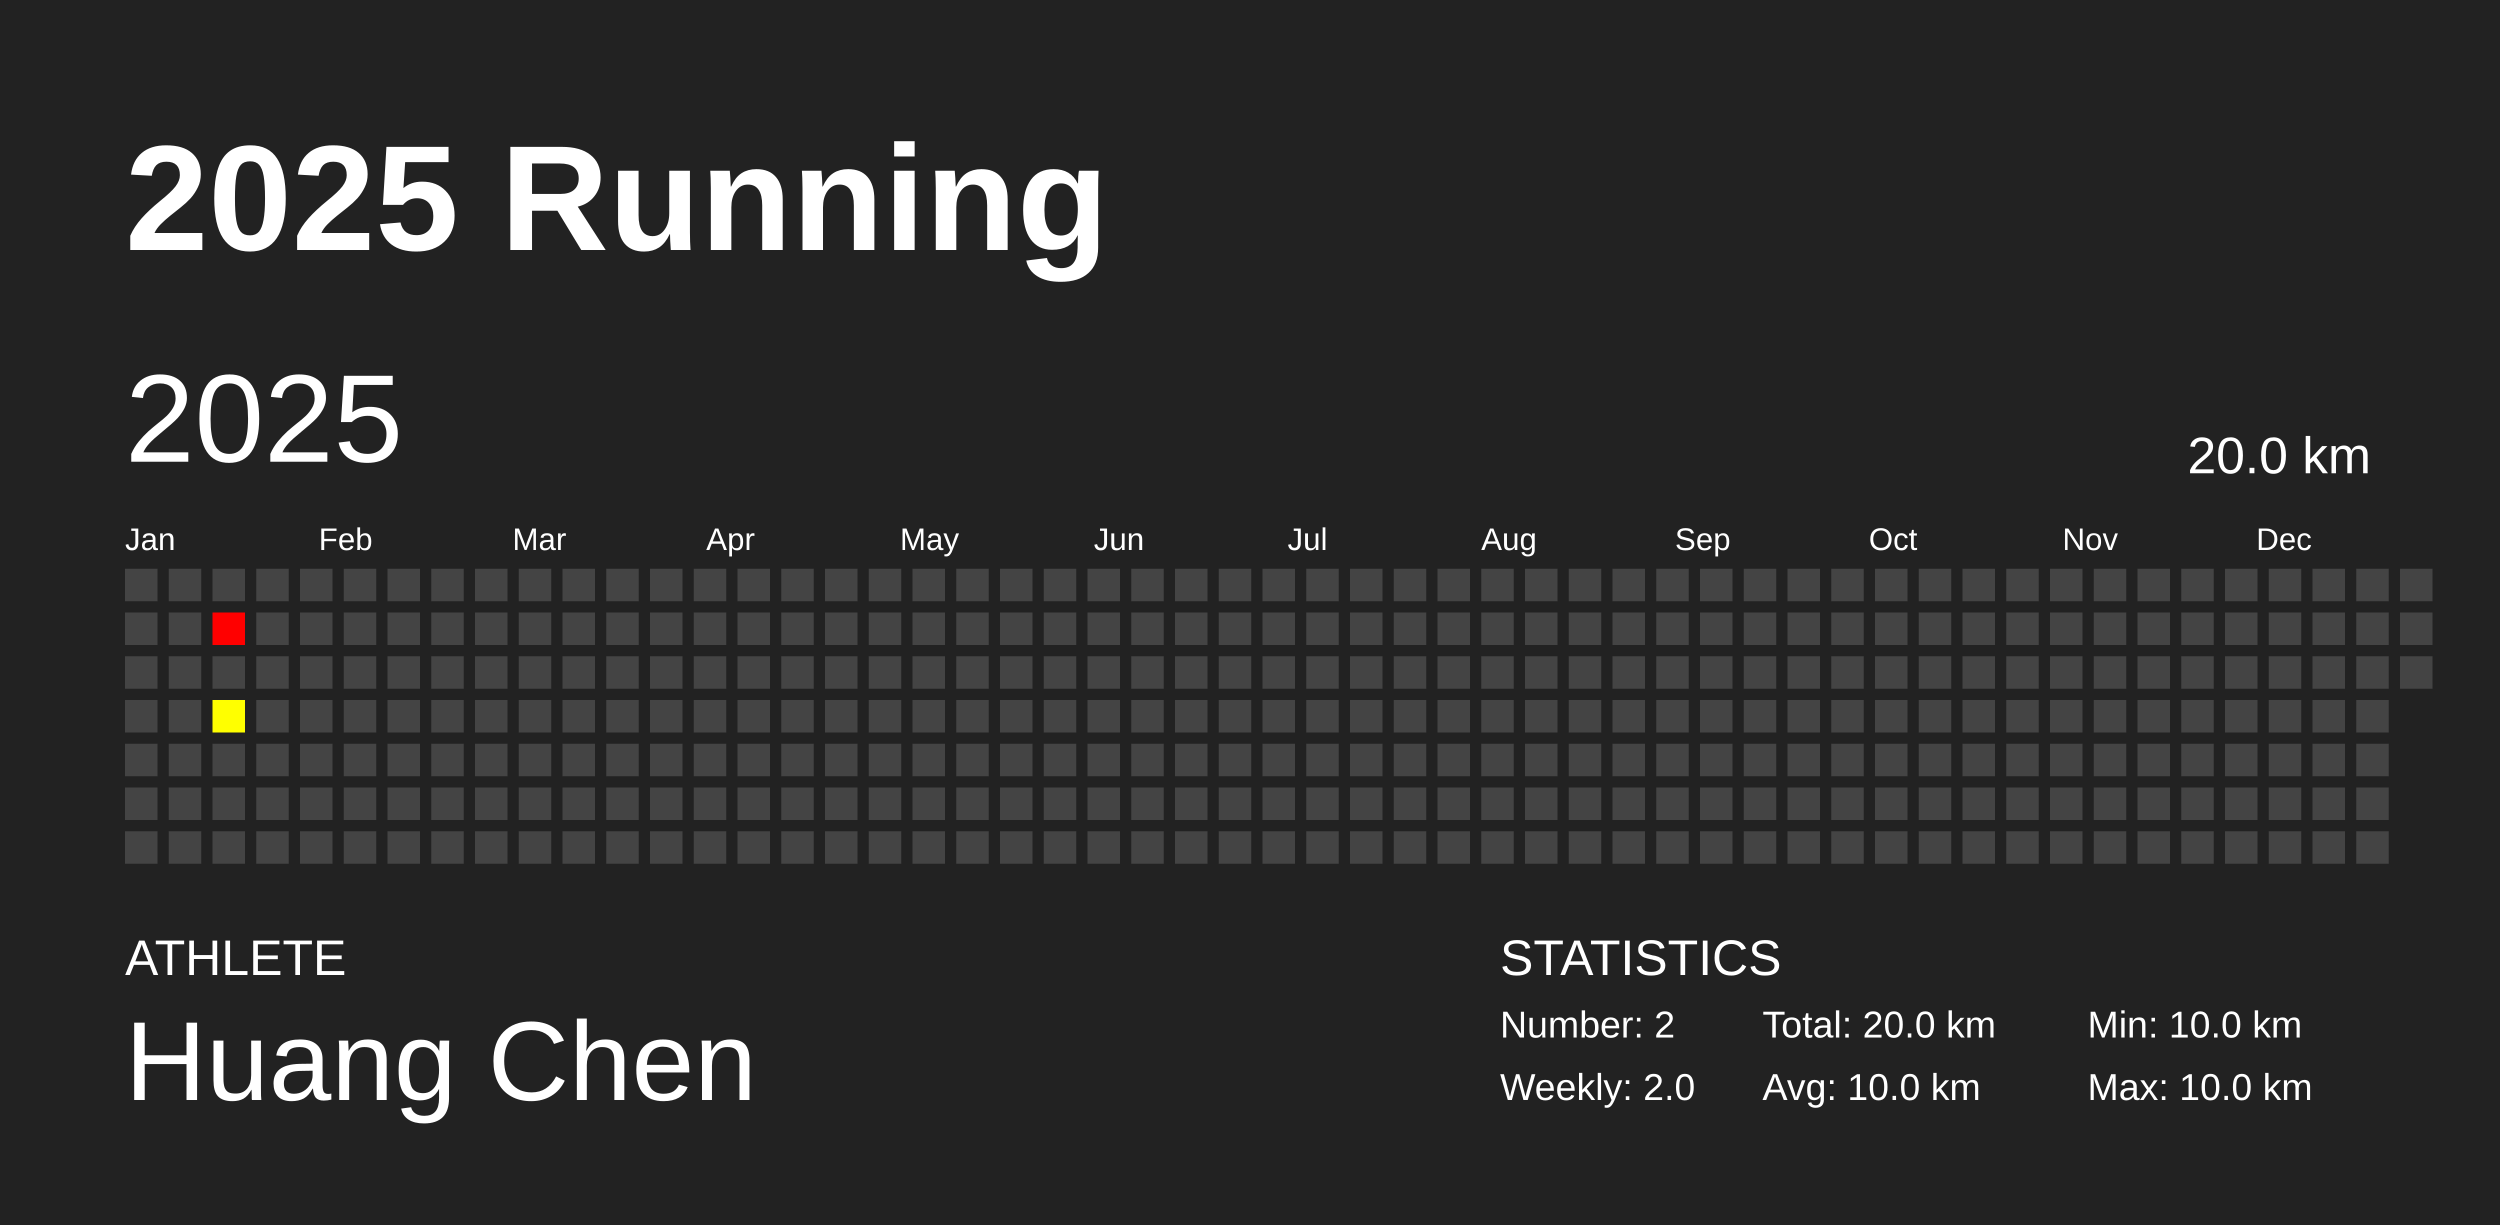
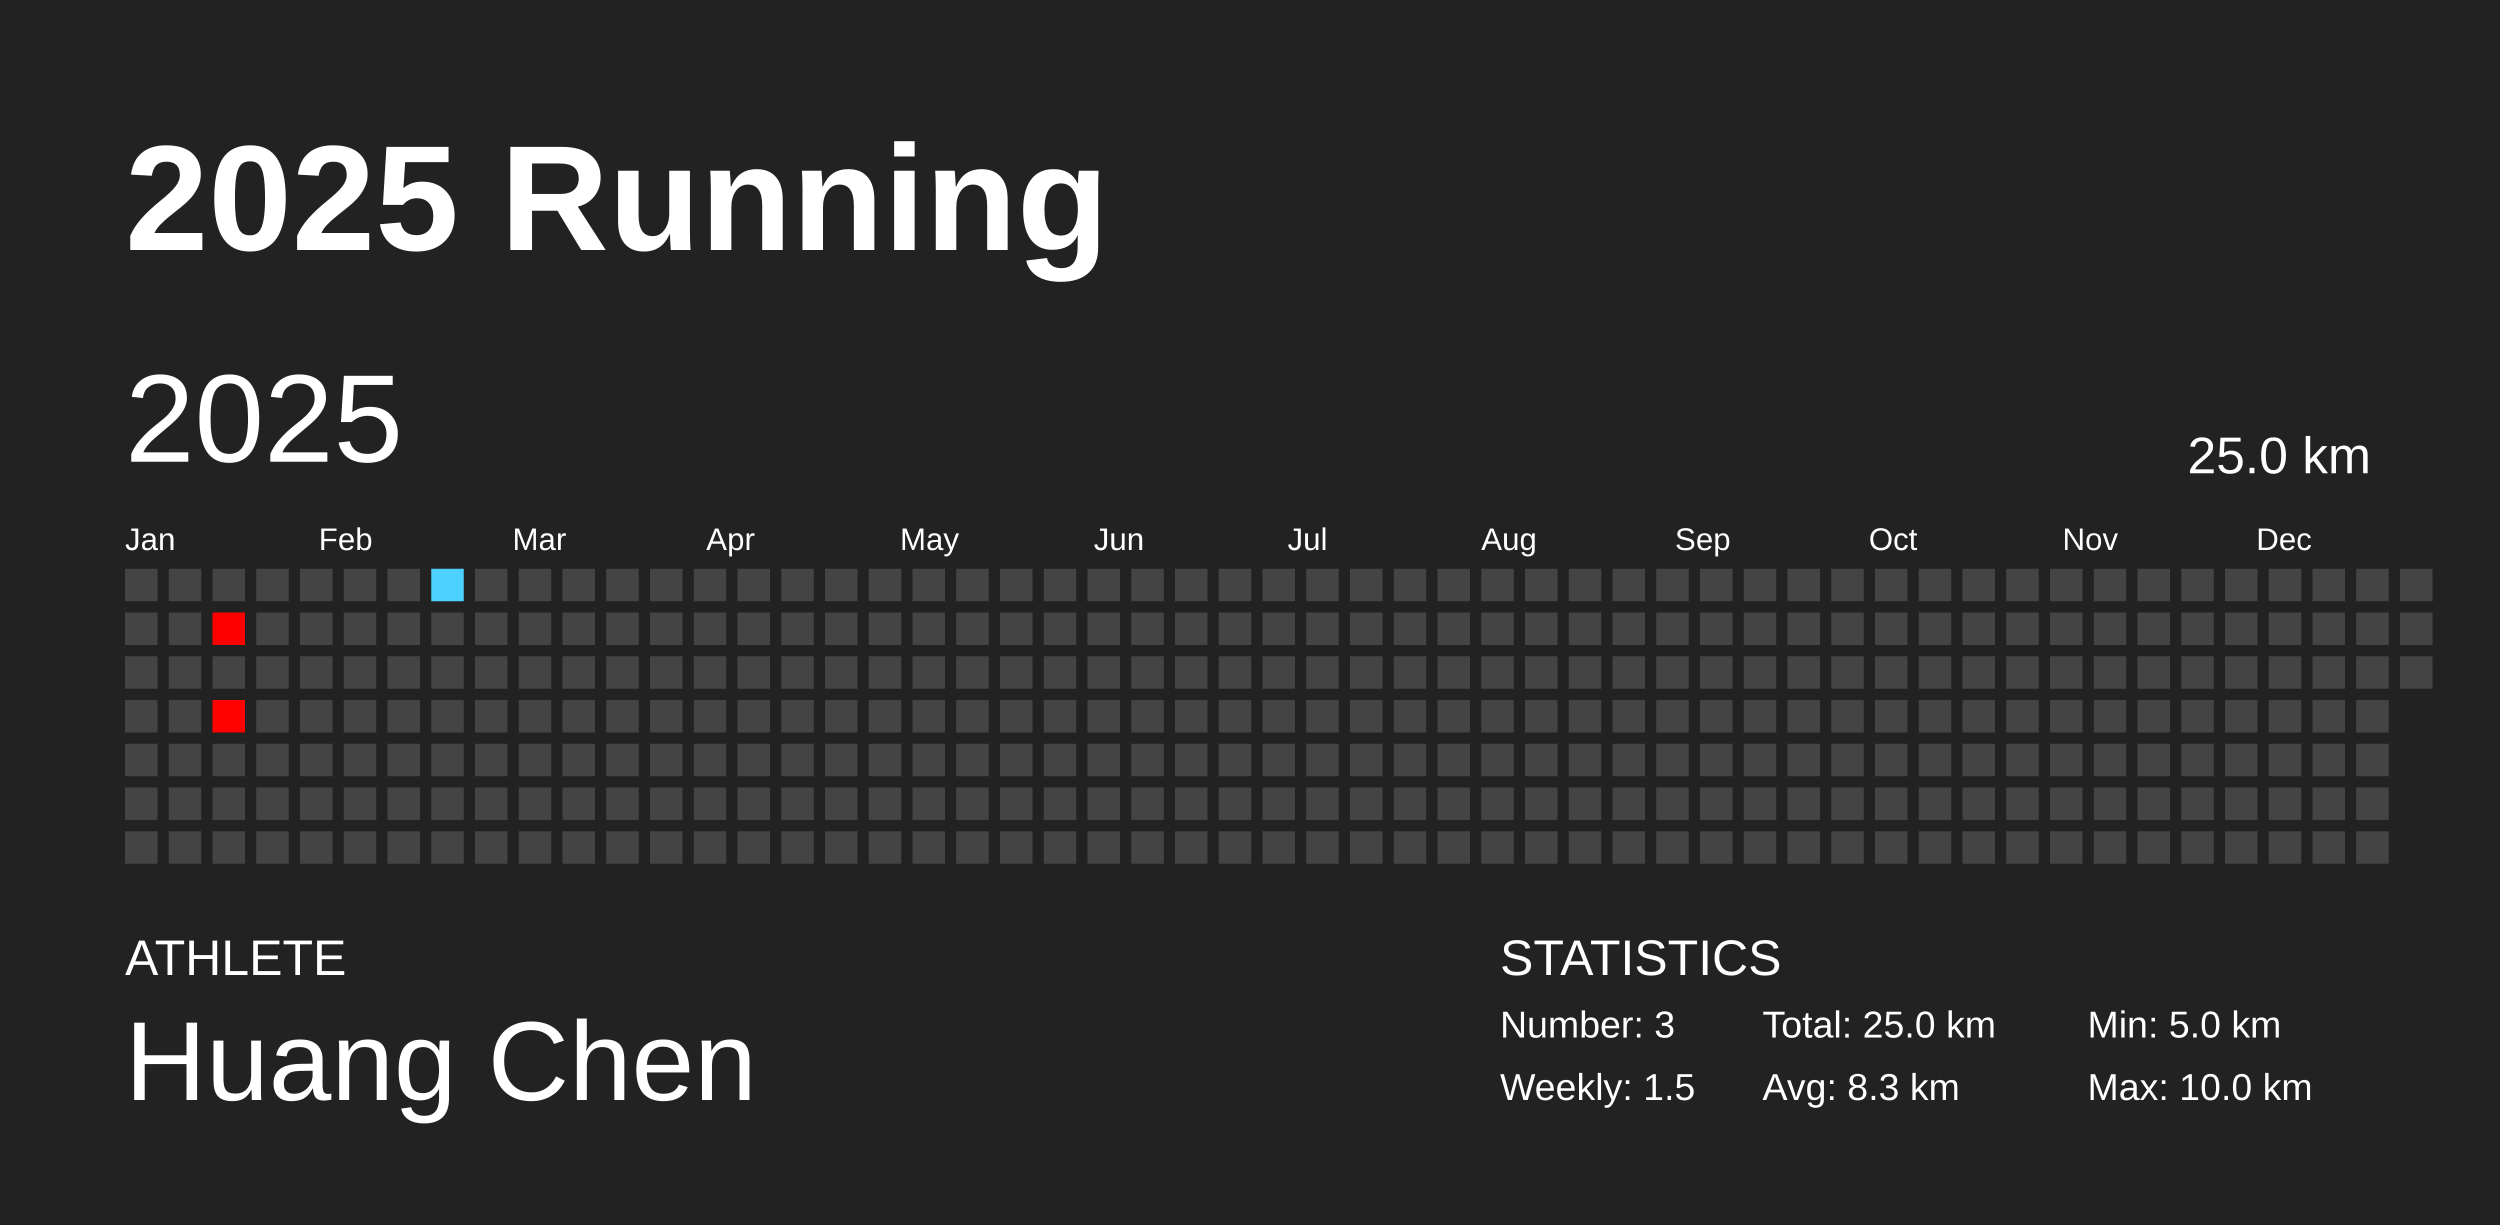
<svg xmlns="http://www.w3.org/2000/svg" baseProfile="full" height="98mm" version="1.1" viewBox="0,0,200,98" width="200mm">
  <defs />
  <rect fill="#222222" height="98" width="200" x="0" y="0" />
  <text fill="#FFFFFF" style="font-size:12px; font-family:Arial; font-weight:bold;" x="10" y="20">2025 Running</text>
  <text fill="#FFFFFF" style="font-size:4px; font-family:Arial" x="10" y="78">ATHLETE</text>
  <text fill="#FFFFFF" style="font-size:9px; font-family:Arial" x="10" y="88">Huang Chen</text>
  <text fill="#FFFFFF" style="font-size:4px; font-family:Arial" x="120" y="78">STATISTICS</text>
-   <text fill="#FFFFFF" style="font-size:3px; font-family:Arial" x="120" y="83">Number: 2</text>
-   <text fill="#FFFFFF" style="font-size:3px; font-family:Arial" x="120" y="88">Weekly: 2.0</text>
-   <text fill="#FFFFFF" style="font-size:3px; font-family:Arial" x="141" y="83">Total: 20.0 km</text>
-   <text fill="#FFFFFF" style="font-size:3px; font-family:Arial" x="141" y="88">Avg: 10.0 km</text>
-   <text fill="#FFFFFF" style="font-size:3px; font-family:Arial" x="167" y="83">Min: 10.0 km</text>
+   <text fill="#FFFFFF" style="font-size:3px; font-family:Arial" x="120" y="83">Number: 3</text>
+   <text fill="#FFFFFF" style="font-size:3px; font-family:Arial" x="120" y="88">Weekly: 1.5</text>
+   <text fill="#FFFFFF" style="font-size:3px; font-family:Arial" x="141" y="83">Total: 25.0 km</text>
+   <text fill="#FFFFFF" style="font-size:3px; font-family:Arial" x="141" y="88">Avg: 8.3 km</text>
+   <text fill="#FFFFFF" style="font-size:3px; font-family:Arial" x="167" y="83">Min: 5.0 km</text>
  <text fill="#FFFFFF" style="font-size:3px; font-family:Arial" x="167" y="88">Max: 10.0 km</text>
  <text dominant-baseline="hanging" fill="#FFFFFF" style="font-size:10.0px; font-family:Arial;" x="10" y="30">2025</text>
-   <text dominant-baseline="hanging" fill="#FFFFFF" style="font-size:4.125px; font-family:Arial;" x="175" y="35">20.0 km</text>
+   <text dominant-baseline="hanging" fill="#FFFFFF" style="font-size:4.125px; font-family:Arial;" x="175" y="35">25.0 km</text>
  <text fill="#FFFFFF" style="font-size:2.5px; font-family:Arial" x="10.0" y="44">Jan</text>
  <text fill="#FFFFFF" style="font-size:2.5px; font-family:Arial" x="25.5" y="44">Feb</text>
  <text fill="#FFFFFF" style="font-size:2.5px; font-family:Arial" x="41.0" y="44">Mar</text>
  <text fill="#FFFFFF" style="font-size:2.5px; font-family:Arial" x="56.5" y="44">Apr</text>
  <text fill="#FFFFFF" style="font-size:2.5px; font-family:Arial" x="72.0" y="44">May</text>
  <text fill="#FFFFFF" style="font-size:2.5px; font-family:Arial" x="87.5" y="44">Jun</text>
  <text fill="#FFFFFF" style="font-size:2.5px; font-family:Arial" x="103.0" y="44">Jul</text>
  <text fill="#FFFFFF" style="font-size:2.5px; font-family:Arial" x="118.5" y="44">Aug</text>
  <text fill="#FFFFFF" style="font-size:2.5px; font-family:Arial" x="134.0" y="44">Sep</text>
  <text fill="#FFFFFF" style="font-size:2.5px; font-family:Arial" x="149.5" y="44">Oct</text>
  <text fill="#FFFFFF" style="font-size:2.5px; font-family:Arial" x="165.0" y="44">Nov</text>
  <text fill="#FFFFFF" style="font-size:2.5px; font-family:Arial" x="180.5" y="44">Dec</text>
  <rect fill="#444444" height="2.6" width="2.6" x="10.0" y="45.5" />
  <rect fill="#444444" height="2.6" width="2.6" x="10.0" y="49.0" />
  <rect fill="#444444" height="2.6" width="2.6" x="10.0" y="52.5" />
  <rect fill="#444444" height="2.6" width="2.6" x="10.0" y="56.0" />
  <rect fill="#444444" height="2.6" width="2.6" x="10.0" y="59.5" />
  <rect fill="#444444" height="2.6" width="2.6" x="10.0" y="63.0" />
  <rect fill="#444444" height="2.6" width="2.6" x="10.0" y="66.5" />
  <rect fill="#444444" height="2.6" width="2.6" x="13.5" y="45.5" />
  <rect fill="#444444" height="2.6" width="2.6" x="13.5" y="49.0" />
  <rect fill="#444444" height="2.6" width="2.6" x="13.5" y="52.5" />
  <rect fill="#444444" height="2.6" width="2.6" x="13.5" y="56.0" />
  <rect fill="#444444" height="2.6" width="2.6" x="13.5" y="59.5" />
  <rect fill="#444444" height="2.6" width="2.6" x="13.5" y="63.0" />
  <rect fill="#444444" height="2.6" width="2.6" x="13.5" y="66.5" />
  <rect fill="#444444" height="2.6" width="2.6" x="17.0" y="45.5" />
  <rect fill="#ff0000" height="2.6" width="2.6" x="17.0" y="49.0" />
  <rect fill="#444444" height="2.6" width="2.6" x="17.0" y="52.5" />
-   <rect fill="#ffff00" height="2.6" width="2.6" x="17.0" y="56.0" />
+   <rect fill="#ff0100" height="2.6" width="2.6" x="17.0" y="56.0" />
  <rect fill="#444444" height="2.6" width="2.6" x="17.0" y="59.5" />
  <rect fill="#444444" height="2.6" width="2.6" x="17.0" y="63.0" />
  <rect fill="#444444" height="2.6" width="2.6" x="17.0" y="66.5" />
  <rect fill="#444444" height="2.6" width="2.6" x="20.5" y="45.5" />
  <rect fill="#444444" height="2.6" width="2.6" x="20.5" y="49.0" />
  <rect fill="#444444" height="2.6" width="2.6" x="20.5" y="52.5" />
  <rect fill="#444444" height="2.6" width="2.6" x="20.5" y="56.0" />
  <rect fill="#444444" height="2.6" width="2.6" x="20.5" y="59.5" />
  <rect fill="#444444" height="2.6" width="2.6" x="20.5" y="63.0" />
  <rect fill="#444444" height="2.6" width="2.6" x="20.5" y="66.5" />
  <rect fill="#444444" height="2.6" width="2.6" x="24.0" y="45.5" />
  <rect fill="#444444" height="2.6" width="2.6" x="24.0" y="49.0" />
  <rect fill="#444444" height="2.6" width="2.6" x="24.0" y="52.5" />
  <rect fill="#444444" height="2.6" width="2.6" x="24.0" y="56.0" />
  <rect fill="#444444" height="2.6" width="2.6" x="24.0" y="59.5" />
  <rect fill="#444444" height="2.6" width="2.6" x="24.0" y="63.0" />
  <rect fill="#444444" height="2.6" width="2.6" x="24.0" y="66.5" />
  <rect fill="#444444" height="2.6" width="2.6" x="27.5" y="45.5" />
  <rect fill="#444444" height="2.6" width="2.6" x="27.5" y="49.0" />
  <rect fill="#444444" height="2.6" width="2.6" x="27.5" y="52.5" />
  <rect fill="#444444" height="2.6" width="2.6" x="27.5" y="56.0" />
  <rect fill="#444444" height="2.6" width="2.6" x="27.5" y="59.5" />
  <rect fill="#444444" height="2.6" width="2.6" x="27.5" y="63.0" />
  <rect fill="#444444" height="2.6" width="2.6" x="27.5" y="66.5" />
  <rect fill="#444444" height="2.6" width="2.6" x="31.0" y="45.5" />
  <rect fill="#444444" height="2.6" width="2.6" x="31.0" y="49.0" />
  <rect fill="#444444" height="2.6" width="2.6" x="31.0" y="52.5" />
  <rect fill="#444444" height="2.6" width="2.6" x="31.0" y="56.0" />
  <rect fill="#444444" height="2.6" width="2.6" x="31.0" y="59.5" />
  <rect fill="#444444" height="2.6" width="2.6" x="31.0" y="63.0" />
  <rect fill="#444444" height="2.6" width="2.6" x="31.0" y="66.5" />
-   <rect fill="#444444" height="2.6" width="2.6" x="34.5" y="45.5" />
+   <rect fill="#4dd2ff" height="2.6" width="2.6" x="34.5" y="45.5" />
  <rect fill="#444444" height="2.6" width="2.6" x="34.5" y="49.0" />
  <rect fill="#444444" height="2.6" width="2.6" x="34.5" y="52.5" />
  <rect fill="#444444" height="2.6" width="2.6" x="34.5" y="56.0" />
  <rect fill="#444444" height="2.6" width="2.6" x="34.5" y="59.5" />
  <rect fill="#444444" height="2.6" width="2.6" x="34.5" y="63.0" />
  <rect fill="#444444" height="2.6" width="2.6" x="34.5" y="66.5" />
  <rect fill="#444444" height="2.6" width="2.6" x="38.0" y="45.5" />
  <rect fill="#444444" height="2.6" width="2.6" x="38.0" y="49.0" />
  <rect fill="#444444" height="2.6" width="2.6" x="38.0" y="52.5" />
  <rect fill="#444444" height="2.6" width="2.6" x="38.0" y="56.0" />
  <rect fill="#444444" height="2.6" width="2.6" x="38.0" y="59.5" />
  <rect fill="#444444" height="2.6" width="2.6" x="38.0" y="63.0" />
  <rect fill="#444444" height="2.6" width="2.6" x="38.0" y="66.5" />
  <rect fill="#444444" height="2.6" width="2.6" x="41.5" y="45.5" />
  <rect fill="#444444" height="2.6" width="2.6" x="41.5" y="49.0" />
  <rect fill="#444444" height="2.6" width="2.6" x="41.5" y="52.5" />
  <rect fill="#444444" height="2.6" width="2.6" x="41.5" y="56.0" />
  <rect fill="#444444" height="2.6" width="2.6" x="41.5" y="59.5" />
  <rect fill="#444444" height="2.6" width="2.6" x="41.5" y="63.0" />
  <rect fill="#444444" height="2.6" width="2.6" x="41.5" y="66.5" />
  <rect fill="#444444" height="2.6" width="2.6" x="45.0" y="45.5" />
  <rect fill="#444444" height="2.6" width="2.6" x="45.0" y="49.0" />
  <rect fill="#444444" height="2.6" width="2.6" x="45.0" y="52.5" />
  <rect fill="#444444" height="2.6" width="2.6" x="45.0" y="56.0" />
  <rect fill="#444444" height="2.6" width="2.6" x="45.0" y="59.5" />
  <rect fill="#444444" height="2.6" width="2.6" x="45.0" y="63.0" />
  <rect fill="#444444" height="2.6" width="2.6" x="45.0" y="66.5" />
  <rect fill="#444444" height="2.6" width="2.6" x="48.5" y="45.5" />
  <rect fill="#444444" height="2.6" width="2.6" x="48.5" y="49.0" />
  <rect fill="#444444" height="2.6" width="2.6" x="48.5" y="52.5" />
  <rect fill="#444444" height="2.6" width="2.6" x="48.5" y="56.0" />
  <rect fill="#444444" height="2.6" width="2.6" x="48.5" y="59.5" />
  <rect fill="#444444" height="2.6" width="2.6" x="48.5" y="63.0" />
  <rect fill="#444444" height="2.6" width="2.6" x="48.5" y="66.5" />
  <rect fill="#444444" height="2.6" width="2.6" x="52.0" y="45.5" />
  <rect fill="#444444" height="2.6" width="2.6" x="52.0" y="49.0" />
  <rect fill="#444444" height="2.6" width="2.6" x="52.0" y="52.5" />
  <rect fill="#444444" height="2.6" width="2.6" x="52.0" y="56.0" />
  <rect fill="#444444" height="2.6" width="2.6" x="52.0" y="59.5" />
  <rect fill="#444444" height="2.6" width="2.6" x="52.0" y="63.0" />
  <rect fill="#444444" height="2.6" width="2.6" x="52.0" y="66.5" />
  <rect fill="#444444" height="2.6" width="2.6" x="55.5" y="45.5" />
  <rect fill="#444444" height="2.6" width="2.6" x="55.5" y="49.0" />
  <rect fill="#444444" height="2.6" width="2.6" x="55.5" y="52.5" />
  <rect fill="#444444" height="2.6" width="2.6" x="55.5" y="56.0" />
  <rect fill="#444444" height="2.6" width="2.6" x="55.5" y="59.5" />
  <rect fill="#444444" height="2.6" width="2.6" x="55.5" y="63.0" />
  <rect fill="#444444" height="2.6" width="2.6" x="55.5" y="66.5" />
  <rect fill="#444444" height="2.6" width="2.6" x="59.0" y="45.5" />
  <rect fill="#444444" height="2.6" width="2.6" x="59.0" y="49.0" />
  <rect fill="#444444" height="2.6" width="2.6" x="59.0" y="52.5" />
  <rect fill="#444444" height="2.6" width="2.6" x="59.0" y="56.0" />
  <rect fill="#444444" height="2.6" width="2.6" x="59.0" y="59.5" />
  <rect fill="#444444" height="2.6" width="2.6" x="59.0" y="63.0" />
  <rect fill="#444444" height="2.6" width="2.6" x="59.0" y="66.5" />
  <rect fill="#444444" height="2.6" width="2.6" x="62.5" y="45.5" />
  <rect fill="#444444" height="2.6" width="2.6" x="62.5" y="49.0" />
  <rect fill="#444444" height="2.6" width="2.6" x="62.5" y="52.5" />
  <rect fill="#444444" height="2.6" width="2.6" x="62.5" y="56.0" />
  <rect fill="#444444" height="2.6" width="2.6" x="62.5" y="59.5" />
  <rect fill="#444444" height="2.6" width="2.6" x="62.5" y="63.0" />
  <rect fill="#444444" height="2.6" width="2.6" x="62.5" y="66.5" />
  <rect fill="#444444" height="2.6" width="2.6" x="66.0" y="45.5" />
  <rect fill="#444444" height="2.6" width="2.6" x="66.0" y="49.0" />
  <rect fill="#444444" height="2.6" width="2.6" x="66.0" y="52.5" />
  <rect fill="#444444" height="2.6" width="2.6" x="66.0" y="56.0" />
  <rect fill="#444444" height="2.6" width="2.6" x="66.0" y="59.5" />
  <rect fill="#444444" height="2.6" width="2.6" x="66.0" y="63.0" />
  <rect fill="#444444" height="2.6" width="2.6" x="66.0" y="66.5" />
  <rect fill="#444444" height="2.6" width="2.6" x="69.5" y="45.5" />
  <rect fill="#444444" height="2.6" width="2.6" x="69.5" y="49.0" />
  <rect fill="#444444" height="2.6" width="2.6" x="69.5" y="52.5" />
  <rect fill="#444444" height="2.6" width="2.6" x="69.5" y="56.0" />
  <rect fill="#444444" height="2.6" width="2.6" x="69.5" y="59.5" />
  <rect fill="#444444" height="2.6" width="2.6" x="69.5" y="63.0" />
  <rect fill="#444444" height="2.6" width="2.6" x="69.5" y="66.5" />
  <rect fill="#444444" height="2.6" width="2.6" x="73.0" y="45.5" />
  <rect fill="#444444" height="2.6" width="2.6" x="73.0" y="49.0" />
  <rect fill="#444444" height="2.6" width="2.6" x="73.0" y="52.5" />
  <rect fill="#444444" height="2.6" width="2.6" x="73.0" y="56.0" />
  <rect fill="#444444" height="2.6" width="2.6" x="73.0" y="59.5" />
  <rect fill="#444444" height="2.6" width="2.6" x="73.0" y="63.0" />
  <rect fill="#444444" height="2.6" width="2.6" x="73.0" y="66.5" />
  <rect fill="#444444" height="2.6" width="2.6" x="76.5" y="45.5" />
  <rect fill="#444444" height="2.6" width="2.6" x="76.5" y="49.0" />
  <rect fill="#444444" height="2.6" width="2.6" x="76.5" y="52.5" />
  <rect fill="#444444" height="2.6" width="2.6" x="76.5" y="56.0" />
  <rect fill="#444444" height="2.6" width="2.6" x="76.5" y="59.5" />
  <rect fill="#444444" height="2.6" width="2.6" x="76.5" y="63.0" />
  <rect fill="#444444" height="2.6" width="2.6" x="76.5" y="66.5" />
  <rect fill="#444444" height="2.6" width="2.6" x="80.0" y="45.5" />
  <rect fill="#444444" height="2.6" width="2.6" x="80.0" y="49.0" />
  <rect fill="#444444" height="2.6" width="2.6" x="80.0" y="52.5" />
  <rect fill="#444444" height="2.6" width="2.6" x="80.0" y="56.0" />
  <rect fill="#444444" height="2.6" width="2.6" x="80.0" y="59.5" />
  <rect fill="#444444" height="2.6" width="2.6" x="80.0" y="63.0" />
  <rect fill="#444444" height="2.6" width="2.6" x="80.0" y="66.5" />
  <rect fill="#444444" height="2.6" width="2.6" x="83.5" y="45.5" />
  <rect fill="#444444" height="2.6" width="2.6" x="83.5" y="49.0" />
  <rect fill="#444444" height="2.6" width="2.6" x="83.5" y="52.5" />
  <rect fill="#444444" height="2.6" width="2.6" x="83.5" y="56.0" />
  <rect fill="#444444" height="2.6" width="2.6" x="83.5" y="59.5" />
  <rect fill="#444444" height="2.6" width="2.6" x="83.5" y="63.0" />
  <rect fill="#444444" height="2.6" width="2.6" x="83.5" y="66.5" />
  <rect fill="#444444" height="2.6" width="2.6" x="87.0" y="45.5" />
  <rect fill="#444444" height="2.6" width="2.6" x="87.0" y="49.0" />
  <rect fill="#444444" height="2.6" width="2.6" x="87.0" y="52.5" />
  <rect fill="#444444" height="2.6" width="2.6" x="87.0" y="56.0" />
  <rect fill="#444444" height="2.6" width="2.6" x="87.0" y="59.5" />
  <rect fill="#444444" height="2.6" width="2.6" x="87.0" y="63.0" />
  <rect fill="#444444" height="2.6" width="2.6" x="87.0" y="66.5" />
  <rect fill="#444444" height="2.6" width="2.6" x="90.5" y="45.5" />
  <rect fill="#444444" height="2.6" width="2.6" x="90.5" y="49.0" />
  <rect fill="#444444" height="2.6" width="2.6" x="90.5" y="52.5" />
  <rect fill="#444444" height="2.6" width="2.6" x="90.5" y="56.0" />
  <rect fill="#444444" height="2.6" width="2.6" x="90.5" y="59.5" />
  <rect fill="#444444" height="2.6" width="2.6" x="90.5" y="63.0" />
  <rect fill="#444444" height="2.6" width="2.6" x="90.5" y="66.5" />
  <rect fill="#444444" height="2.6" width="2.6" x="94.0" y="45.5" />
  <rect fill="#444444" height="2.6" width="2.6" x="94.0" y="49.0" />
  <rect fill="#444444" height="2.6" width="2.6" x="94.0" y="52.5" />
  <rect fill="#444444" height="2.6" width="2.6" x="94.0" y="56.0" />
  <rect fill="#444444" height="2.6" width="2.6" x="94.0" y="59.5" />
  <rect fill="#444444" height="2.6" width="2.6" x="94.0" y="63.0" />
  <rect fill="#444444" height="2.6" width="2.6" x="94.0" y="66.5" />
  <rect fill="#444444" height="2.6" width="2.6" x="97.5" y="45.5" />
  <rect fill="#444444" height="2.6" width="2.6" x="97.5" y="49.0" />
  <rect fill="#444444" height="2.6" width="2.6" x="97.5" y="52.5" />
  <rect fill="#444444" height="2.6" width="2.6" x="97.5" y="56.0" />
  <rect fill="#444444" height="2.6" width="2.6" x="97.5" y="59.5" />
  <rect fill="#444444" height="2.6" width="2.6" x="97.5" y="63.0" />
  <rect fill="#444444" height="2.6" width="2.6" x="97.5" y="66.5" />
  <rect fill="#444444" height="2.6" width="2.6" x="101.0" y="45.5" />
  <rect fill="#444444" height="2.6" width="2.6" x="101.0" y="49.0" />
  <rect fill="#444444" height="2.6" width="2.6" x="101.0" y="52.5" />
  <rect fill="#444444" height="2.6" width="2.6" x="101.0" y="56.0" />
  <rect fill="#444444" height="2.6" width="2.6" x="101.0" y="59.5" />
  <rect fill="#444444" height="2.6" width="2.6" x="101.0" y="63.0" />
  <rect fill="#444444" height="2.6" width="2.6" x="101.0" y="66.5" />
  <rect fill="#444444" height="2.6" width="2.6" x="104.5" y="45.5" />
  <rect fill="#444444" height="2.6" width="2.6" x="104.5" y="49.0" />
  <rect fill="#444444" height="2.6" width="2.6" x="104.5" y="52.5" />
  <rect fill="#444444" height="2.6" width="2.6" x="104.5" y="56.0" />
  <rect fill="#444444" height="2.6" width="2.6" x="104.5" y="59.5" />
  <rect fill="#444444" height="2.6" width="2.6" x="104.5" y="63.0" />
  <rect fill="#444444" height="2.6" width="2.6" x="104.5" y="66.5" />
  <rect fill="#444444" height="2.6" width="2.6" x="108.0" y="45.5" />
  <rect fill="#444444" height="2.6" width="2.6" x="108.0" y="49.0" />
  <rect fill="#444444" height="2.6" width="2.6" x="108.0" y="52.5" />
  <rect fill="#444444" height="2.6" width="2.6" x="108.0" y="56.0" />
  <rect fill="#444444" height="2.6" width="2.6" x="108.0" y="59.5" />
  <rect fill="#444444" height="2.6" width="2.6" x="108.0" y="63.0" />
  <rect fill="#444444" height="2.6" width="2.6" x="108.0" y="66.5" />
  <rect fill="#444444" height="2.6" width="2.6" x="111.5" y="45.5" />
  <rect fill="#444444" height="2.6" width="2.6" x="111.5" y="49.0" />
  <rect fill="#444444" height="2.6" width="2.6" x="111.5" y="52.5" />
  <rect fill="#444444" height="2.6" width="2.6" x="111.5" y="56.0" />
  <rect fill="#444444" height="2.6" width="2.6" x="111.5" y="59.5" />
  <rect fill="#444444" height="2.6" width="2.6" x="111.5" y="63.0" />
  <rect fill="#444444" height="2.6" width="2.6" x="111.5" y="66.5" />
  <rect fill="#444444" height="2.6" width="2.6" x="115.0" y="45.5" />
  <rect fill="#444444" height="2.6" width="2.6" x="115.0" y="49.0" />
  <rect fill="#444444" height="2.6" width="2.6" x="115.0" y="52.5" />
  <rect fill="#444444" height="2.6" width="2.6" x="115.0" y="56.0" />
  <rect fill="#444444" height="2.6" width="2.6" x="115.0" y="59.5" />
  <rect fill="#444444" height="2.6" width="2.6" x="115.0" y="63.0" />
  <rect fill="#444444" height="2.6" width="2.6" x="115.0" y="66.5" />
  <rect fill="#444444" height="2.6" width="2.6" x="118.5" y="45.5" />
  <rect fill="#444444" height="2.6" width="2.6" x="118.5" y="49.0" />
  <rect fill="#444444" height="2.6" width="2.6" x="118.5" y="52.5" />
  <rect fill="#444444" height="2.6" width="2.6" x="118.5" y="56.0" />
  <rect fill="#444444" height="2.6" width="2.6" x="118.5" y="59.5" />
  <rect fill="#444444" height="2.6" width="2.6" x="118.5" y="63.0" />
  <rect fill="#444444" height="2.6" width="2.6" x="118.5" y="66.5" />
  <rect fill="#444444" height="2.6" width="2.6" x="122.0" y="45.5" />
  <rect fill="#444444" height="2.6" width="2.6" x="122.0" y="49.0" />
  <rect fill="#444444" height="2.6" width="2.6" x="122.0" y="52.5" />
  <rect fill="#444444" height="2.6" width="2.6" x="122.0" y="56.0" />
  <rect fill="#444444" height="2.6" width="2.6" x="122.0" y="59.5" />
  <rect fill="#444444" height="2.6" width="2.6" x="122.0" y="63.0" />
  <rect fill="#444444" height="2.6" width="2.6" x="122.0" y="66.5" />
  <rect fill="#444444" height="2.6" width="2.6" x="125.5" y="45.5" />
  <rect fill="#444444" height="2.6" width="2.6" x="125.5" y="49.0" />
  <rect fill="#444444" height="2.6" width="2.6" x="125.5" y="52.5" />
  <rect fill="#444444" height="2.6" width="2.6" x="125.5" y="56.0" />
  <rect fill="#444444" height="2.6" width="2.6" x="125.5" y="59.5" />
  <rect fill="#444444" height="2.6" width="2.6" x="125.5" y="63.0" />
  <rect fill="#444444" height="2.6" width="2.6" x="125.5" y="66.5" />
  <rect fill="#444444" height="2.6" width="2.6" x="129.0" y="45.5" />
  <rect fill="#444444" height="2.6" width="2.6" x="129.0" y="49.0" />
  <rect fill="#444444" height="2.6" width="2.6" x="129.0" y="52.5" />
  <rect fill="#444444" height="2.6" width="2.6" x="129.0" y="56.0" />
  <rect fill="#444444" height="2.6" width="2.6" x="129.0" y="59.5" />
  <rect fill="#444444" height="2.6" width="2.6" x="129.0" y="63.0" />
  <rect fill="#444444" height="2.6" width="2.6" x="129.0" y="66.5" />
  <rect fill="#444444" height="2.6" width="2.6" x="132.5" y="45.5" />
  <rect fill="#444444" height="2.6" width="2.6" x="132.5" y="49.0" />
  <rect fill="#444444" height="2.6" width="2.6" x="132.5" y="52.5" />
  <rect fill="#444444" height="2.6" width="2.6" x="132.5" y="56.0" />
  <rect fill="#444444" height="2.6" width="2.6" x="132.5" y="59.5" />
  <rect fill="#444444" height="2.6" width="2.6" x="132.5" y="63.0" />
  <rect fill="#444444" height="2.6" width="2.6" x="132.5" y="66.5" />
  <rect fill="#444444" height="2.6" width="2.6" x="136.0" y="45.5" />
  <rect fill="#444444" height="2.6" width="2.6" x="136.0" y="49.0" />
  <rect fill="#444444" height="2.6" width="2.6" x="136.0" y="52.5" />
  <rect fill="#444444" height="2.6" width="2.6" x="136.0" y="56.0" />
  <rect fill="#444444" height="2.6" width="2.6" x="136.0" y="59.5" />
  <rect fill="#444444" height="2.6" width="2.6" x="136.0" y="63.0" />
  <rect fill="#444444" height="2.6" width="2.6" x="136.0" y="66.5" />
  <rect fill="#444444" height="2.6" width="2.6" x="139.5" y="45.5" />
  <rect fill="#444444" height="2.6" width="2.6" x="139.5" y="49.0" />
  <rect fill="#444444" height="2.6" width="2.6" x="139.5" y="52.5" />
  <rect fill="#444444" height="2.6" width="2.6" x="139.5" y="56.0" />
  <rect fill="#444444" height="2.6" width="2.6" x="139.5" y="59.5" />
  <rect fill="#444444" height="2.6" width="2.6" x="139.5" y="63.0" />
  <rect fill="#444444" height="2.6" width="2.6" x="139.5" y="66.5" />
  <rect fill="#444444" height="2.6" width="2.6" x="143.0" y="45.5" />
  <rect fill="#444444" height="2.6" width="2.6" x="143.0" y="49.0" />
  <rect fill="#444444" height="2.6" width="2.6" x="143.0" y="52.5" />
  <rect fill="#444444" height="2.6" width="2.6" x="143.0" y="56.0" />
  <rect fill="#444444" height="2.6" width="2.6" x="143.0" y="59.5" />
  <rect fill="#444444" height="2.6" width="2.6" x="143.0" y="63.0" />
  <rect fill="#444444" height="2.6" width="2.6" x="143.0" y="66.5" />
  <rect fill="#444444" height="2.6" width="2.6" x="146.5" y="45.5" />
  <rect fill="#444444" height="2.6" width="2.6" x="146.5" y="49.0" />
  <rect fill="#444444" height="2.6" width="2.6" x="146.5" y="52.5" />
  <rect fill="#444444" height="2.6" width="2.6" x="146.5" y="56.0" />
  <rect fill="#444444" height="2.6" width="2.6" x="146.5" y="59.5" />
  <rect fill="#444444" height="2.6" width="2.6" x="146.5" y="63.0" />
  <rect fill="#444444" height="2.6" width="2.6" x="146.5" y="66.5" />
  <rect fill="#444444" height="2.6" width="2.6" x="150.0" y="45.5" />
  <rect fill="#444444" height="2.6" width="2.6" x="150.0" y="49.0" />
  <rect fill="#444444" height="2.6" width="2.6" x="150.0" y="52.5" />
  <rect fill="#444444" height="2.6" width="2.6" x="150.0" y="56.0" />
  <rect fill="#444444" height="2.6" width="2.6" x="150.0" y="59.5" />
  <rect fill="#444444" height="2.6" width="2.6" x="150.0" y="63.0" />
  <rect fill="#444444" height="2.6" width="2.6" x="150.0" y="66.5" />
  <rect fill="#444444" height="2.6" width="2.6" x="153.5" y="45.5" />
  <rect fill="#444444" height="2.6" width="2.6" x="153.5" y="49.0" />
  <rect fill="#444444" height="2.6" width="2.6" x="153.5" y="52.5" />
  <rect fill="#444444" height="2.6" width="2.6" x="153.5" y="56.0" />
  <rect fill="#444444" height="2.6" width="2.6" x="153.5" y="59.5" />
  <rect fill="#444444" height="2.6" width="2.6" x="153.5" y="63.0" />
  <rect fill="#444444" height="2.6" width="2.6" x="153.5" y="66.5" />
  <rect fill="#444444" height="2.6" width="2.6" x="157.0" y="45.5" />
  <rect fill="#444444" height="2.6" width="2.6" x="157.0" y="49.0" />
  <rect fill="#444444" height="2.6" width="2.6" x="157.0" y="52.5" />
  <rect fill="#444444" height="2.6" width="2.6" x="157.0" y="56.0" />
  <rect fill="#444444" height="2.6" width="2.6" x="157.0" y="59.5" />
  <rect fill="#444444" height="2.6" width="2.6" x="157.0" y="63.0" />
  <rect fill="#444444" height="2.6" width="2.6" x="157.0" y="66.5" />
  <rect fill="#444444" height="2.6" width="2.6" x="160.5" y="45.5" />
  <rect fill="#444444" height="2.6" width="2.6" x="160.5" y="49.0" />
  <rect fill="#444444" height="2.6" width="2.6" x="160.5" y="52.5" />
  <rect fill="#444444" height="2.6" width="2.6" x="160.5" y="56.0" />
  <rect fill="#444444" height="2.6" width="2.6" x="160.5" y="59.5" />
  <rect fill="#444444" height="2.6" width="2.6" x="160.5" y="63.0" />
  <rect fill="#444444" height="2.6" width="2.6" x="160.5" y="66.5" />
  <rect fill="#444444" height="2.6" width="2.6" x="164.0" y="45.5" />
  <rect fill="#444444" height="2.6" width="2.6" x="164.0" y="49.0" />
  <rect fill="#444444" height="2.6" width="2.6" x="164.0" y="52.5" />
  <rect fill="#444444" height="2.6" width="2.6" x="164.0" y="56.0" />
  <rect fill="#444444" height="2.6" width="2.6" x="164.0" y="59.5" />
  <rect fill="#444444" height="2.6" width="2.6" x="164.0" y="63.0" />
  <rect fill="#444444" height="2.6" width="2.6" x="164.0" y="66.5" />
  <rect fill="#444444" height="2.6" width="2.6" x="167.5" y="45.5" />
  <rect fill="#444444" height="2.6" width="2.6" x="167.5" y="49.0" />
  <rect fill="#444444" height="2.6" width="2.6" x="167.5" y="52.5" />
  <rect fill="#444444" height="2.6" width="2.6" x="167.5" y="56.0" />
  <rect fill="#444444" height="2.6" width="2.6" x="167.5" y="59.5" />
  <rect fill="#444444" height="2.6" width="2.6" x="167.5" y="63.0" />
  <rect fill="#444444" height="2.6" width="2.6" x="167.5" y="66.5" />
  <rect fill="#444444" height="2.6" width="2.6" x="171.0" y="45.5" />
  <rect fill="#444444" height="2.6" width="2.6" x="171.0" y="49.0" />
  <rect fill="#444444" height="2.6" width="2.6" x="171.0" y="52.5" />
  <rect fill="#444444" height="2.6" width="2.6" x="171.0" y="56.0" />
  <rect fill="#444444" height="2.6" width="2.6" x="171.0" y="59.5" />
  <rect fill="#444444" height="2.6" width="2.6" x="171.0" y="63.0" />
  <rect fill="#444444" height="2.6" width="2.6" x="171.0" y="66.5" />
  <rect fill="#444444" height="2.6" width="2.6" x="174.5" y="45.5" />
  <rect fill="#444444" height="2.6" width="2.6" x="174.5" y="49.0" />
  <rect fill="#444444" height="2.6" width="2.6" x="174.5" y="52.5" />
  <rect fill="#444444" height="2.6" width="2.6" x="174.5" y="56.0" />
  <rect fill="#444444" height="2.6" width="2.6" x="174.5" y="59.5" />
  <rect fill="#444444" height="2.6" width="2.6" x="174.5" y="63.0" />
  <rect fill="#444444" height="2.6" width="2.6" x="174.5" y="66.5" />
  <rect fill="#444444" height="2.6" width="2.6" x="178.0" y="45.5" />
  <rect fill="#444444" height="2.6" width="2.6" x="178.0" y="49.0" />
  <rect fill="#444444" height="2.6" width="2.6" x="178.0" y="52.5" />
  <rect fill="#444444" height="2.6" width="2.6" x="178.0" y="56.0" />
  <rect fill="#444444" height="2.6" width="2.6" x="178.0" y="59.5" />
  <rect fill="#444444" height="2.6" width="2.6" x="178.0" y="63.0" />
  <rect fill="#444444" height="2.6" width="2.6" x="178.0" y="66.5" />
  <rect fill="#444444" height="2.6" width="2.6" x="181.5" y="45.5" />
  <rect fill="#444444" height="2.6" width="2.6" x="181.5" y="49.0" />
  <rect fill="#444444" height="2.6" width="2.6" x="181.5" y="52.5" />
  <rect fill="#444444" height="2.6" width="2.6" x="181.5" y="56.0" />
  <rect fill="#444444" height="2.6" width="2.6" x="181.5" y="59.5" />
  <rect fill="#444444" height="2.6" width="2.6" x="181.5" y="63.0" />
  <rect fill="#444444" height="2.6" width="2.6" x="181.5" y="66.5" />
  <rect fill="#444444" height="2.6" width="2.6" x="185.0" y="45.5" />
  <rect fill="#444444" height="2.6" width="2.6" x="185.0" y="49.0" />
  <rect fill="#444444" height="2.6" width="2.6" x="185.0" y="52.5" />
  <rect fill="#444444" height="2.6" width="2.6" x="185.0" y="56.0" />
  <rect fill="#444444" height="2.6" width="2.6" x="185.0" y="59.5" />
  <rect fill="#444444" height="2.6" width="2.6" x="185.0" y="63.0" />
  <rect fill="#444444" height="2.6" width="2.6" x="185.0" y="66.5" />
  <rect fill="#444444" height="2.6" width="2.6" x="188.5" y="45.5" />
  <rect fill="#444444" height="2.6" width="2.6" x="188.5" y="49.0" />
  <rect fill="#444444" height="2.6" width="2.6" x="188.5" y="52.5" />
  <rect fill="#444444" height="2.6" width="2.6" x="188.5" y="56.0" />
  <rect fill="#444444" height="2.6" width="2.6" x="188.5" y="59.5" />
  <rect fill="#444444" height="2.6" width="2.6" x="188.5" y="63.0" />
  <rect fill="#444444" height="2.6" width="2.6" x="188.5" y="66.5" />
  <rect fill="#444444" height="2.6" width="2.6" x="192.0" y="45.5" />
  <rect fill="#444444" height="2.6" width="2.6" x="192.0" y="49.0" />
  <rect fill="#444444" height="2.6" width="2.6" x="192.0" y="52.5" />
</svg>
